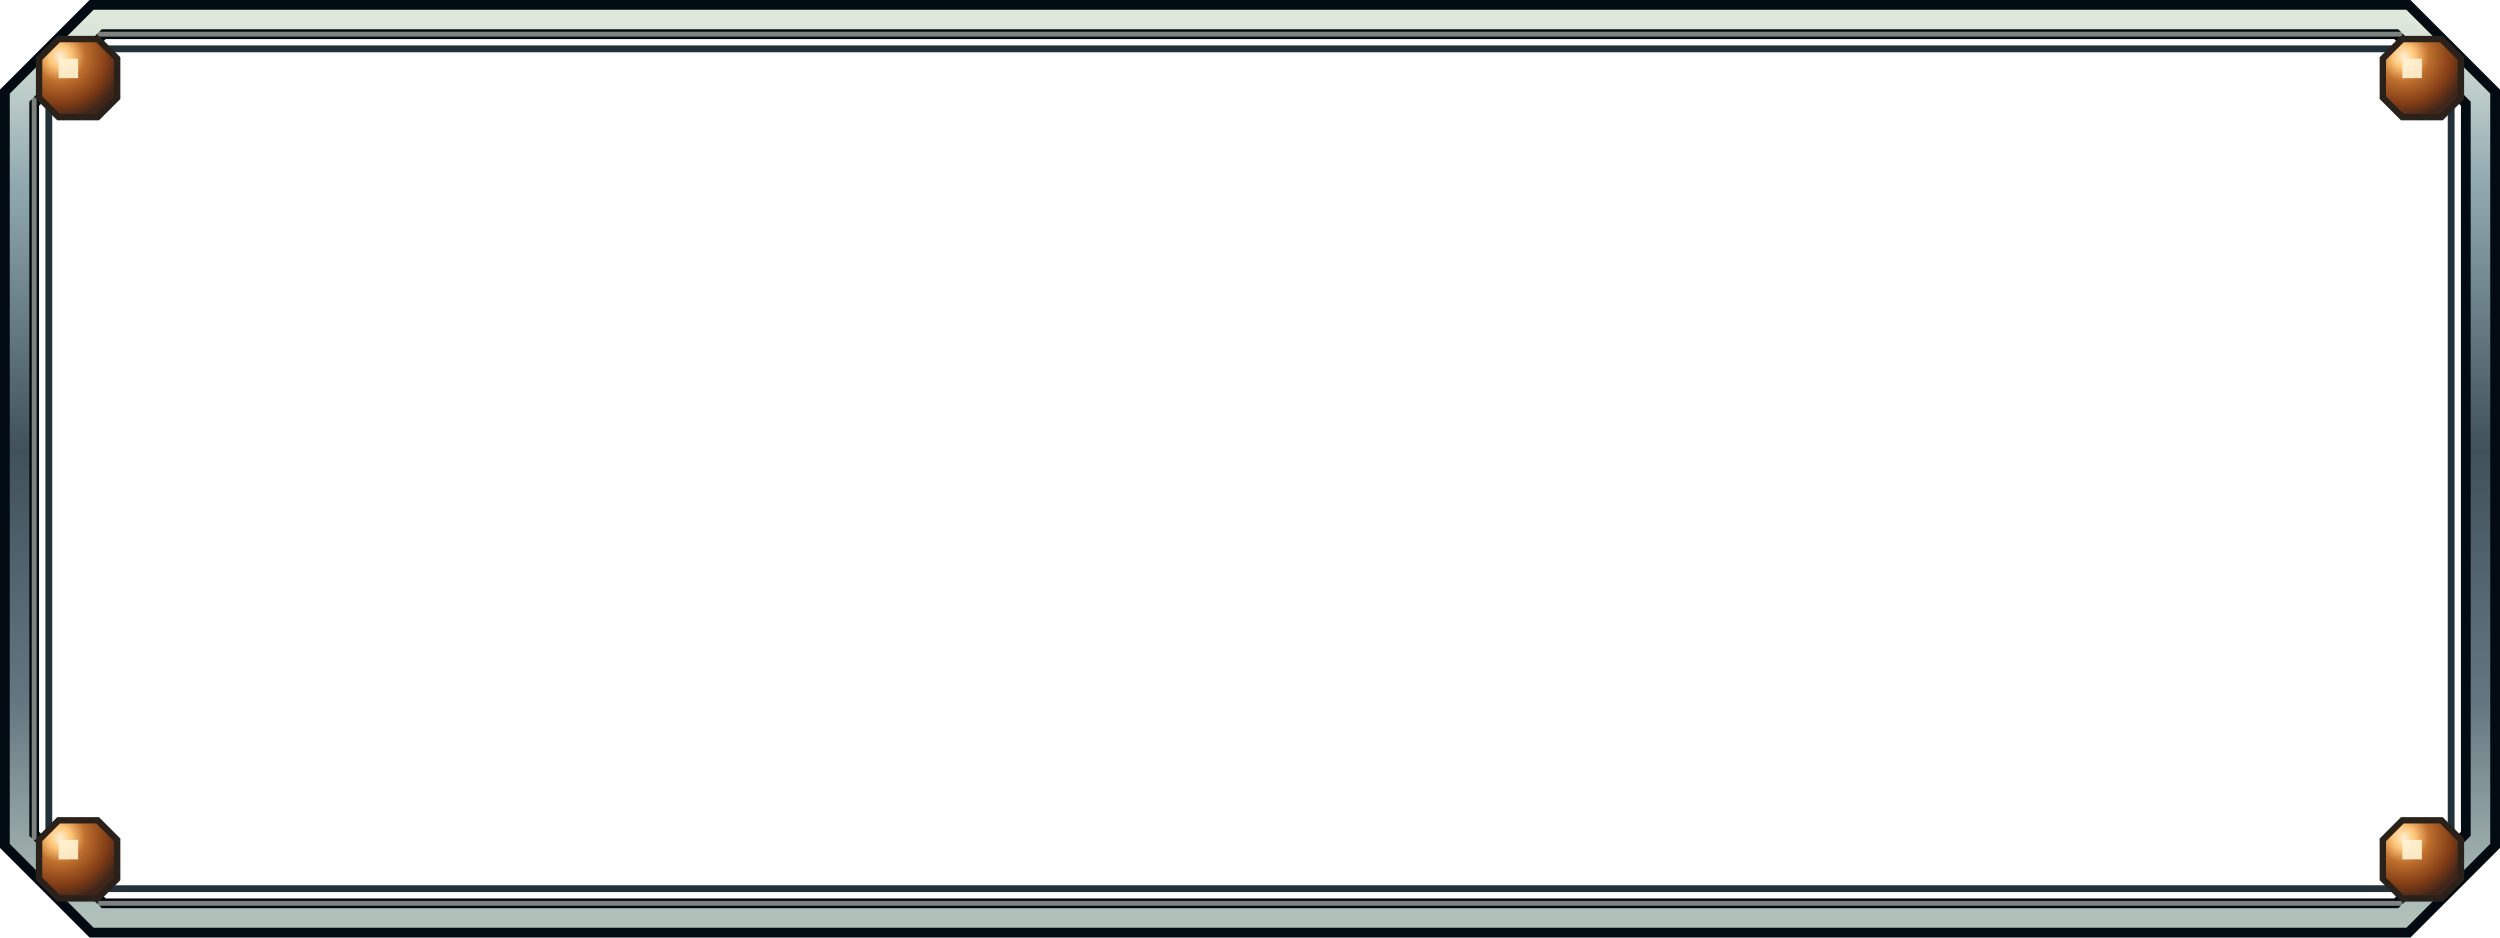
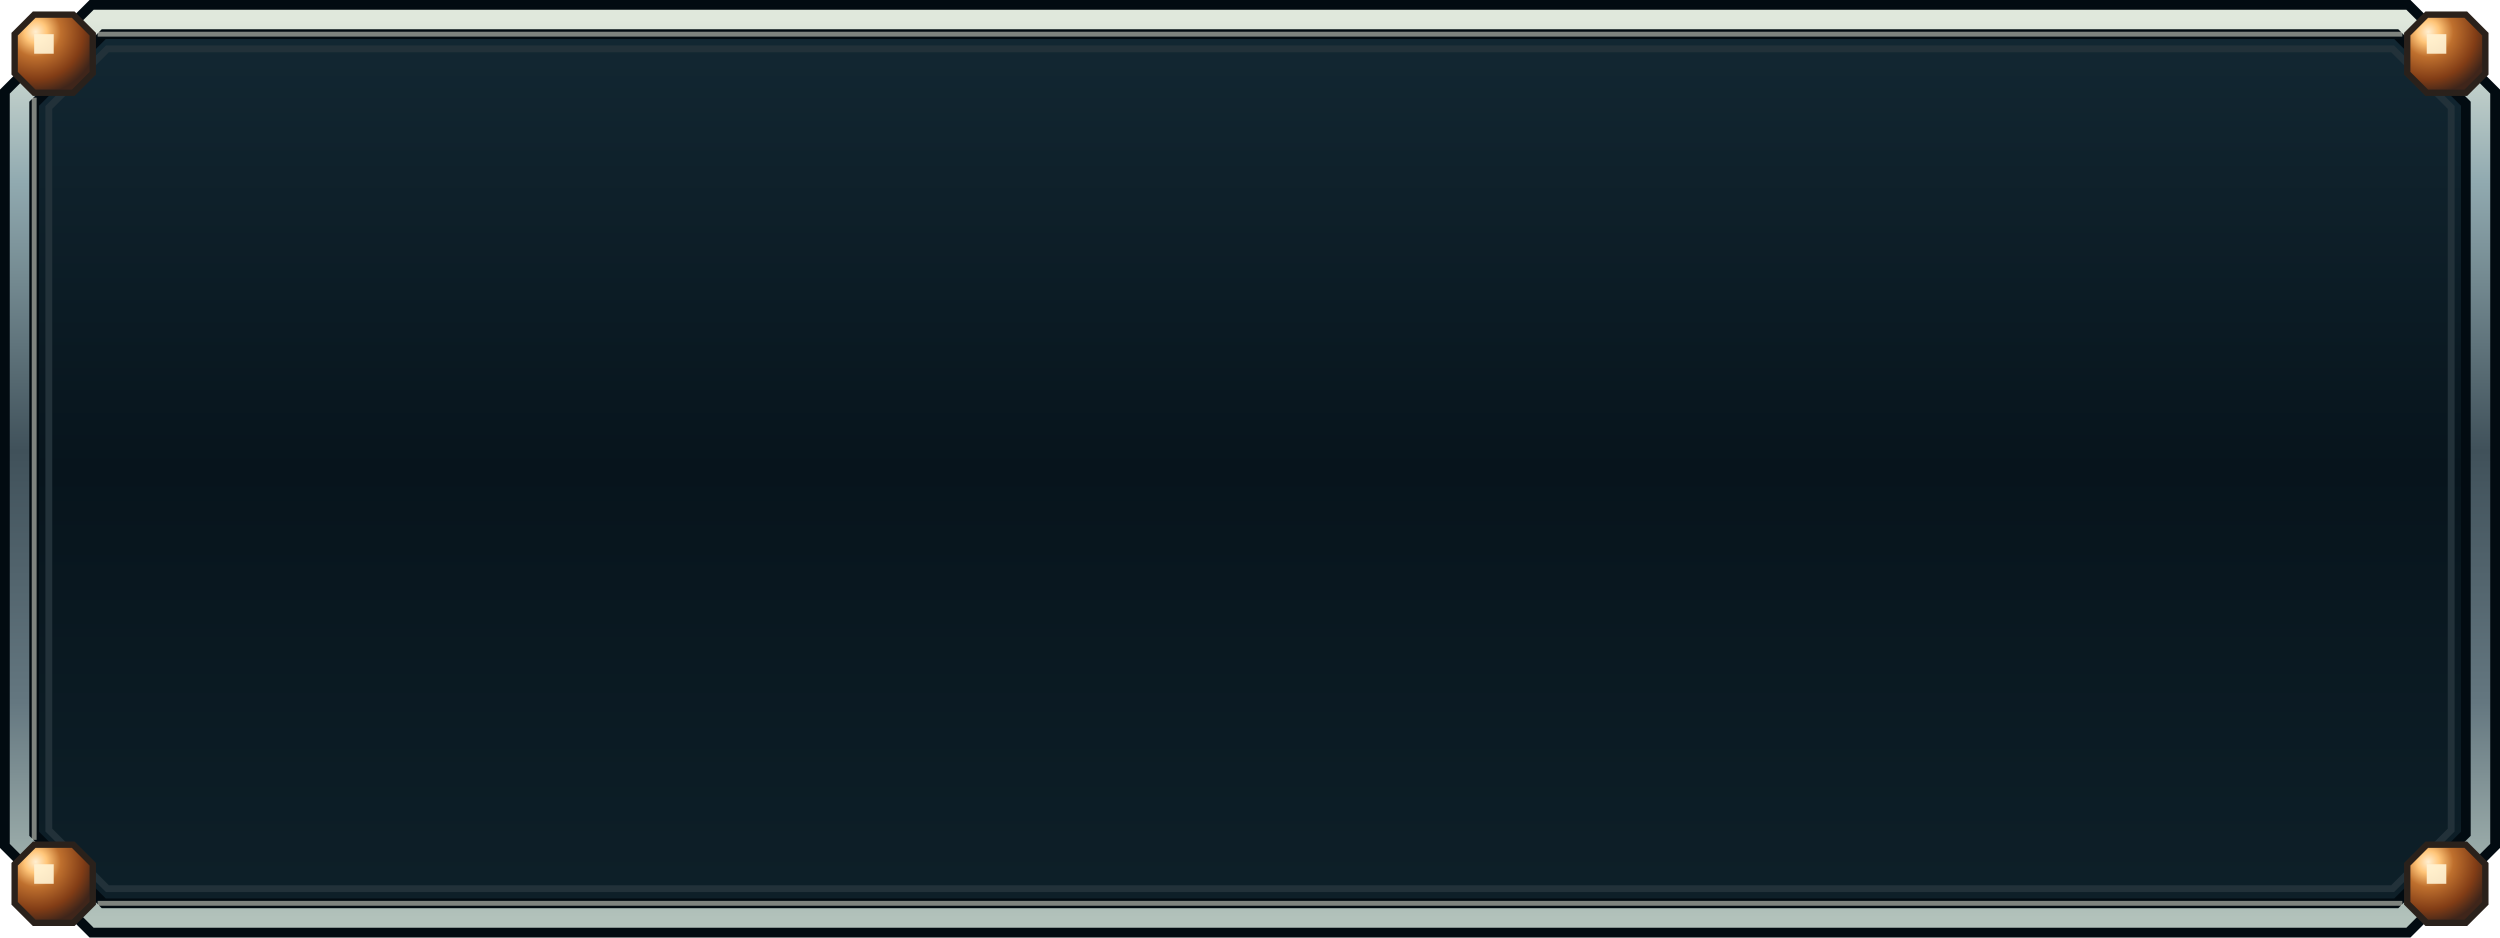
<svg xmlns="http://www.w3.org/2000/svg" width="256" height="96" viewBox="0 0 256 96">
+   <defs>
+     <linearGradient id="fc" x2="0" y2="1">
+       <stop stop-color="#132833" />
+       <stop offset=".5" stop-color="#07141c" />
+       <stop offset="1" stop-color="#0e2029" />
+     </linearGradient>
+   </defs>
+   <path d="M10 2H246L254 10V86L246 94H10L2 86V10Z" fill="url(#fc)" />
  <defs>
    <linearGradient id="steel" x2="0" y2="1">
      <stop stop-color="#e0e8dc" />
      <stop offset=".18" stop-color="#91aab0" />
      <stop offset=".48" stop-color="#40515a" />
      <stop offset=".76" stop-color="#647780" />
      <stop offset="1" stop-color="#b2c2bb" />
    </linearGradient>
    <radialGradient id="copper" cx=".27" cy=".22" r=".8">
      <stop stop-color="#ffefd2" />
      <stop offset=".18" stop-color="#ffc578" />
      <stop offset=".4" stop-color="#bf702e" />
      <stop offset=".76" stop-color="#823d16" />
      <stop offset="1" stop-color="#3f251a" />
    </radialGradient>
  </defs>
  <path d="M10 2H246L254 10V86L246 94H10L2 86V10Z" fill="none" stroke="#020b11" stroke-width="4" />
  <path d="M10 2H246L254 10V86L246 94H10L2 86V10Z" fill="none" stroke="url(#steel)" stroke-width="2" />
  <path d="M10 3.5H246M3.5 10V86M10 92.5H246" fill="none" stroke="#e4e6d7" stroke-opacity=".55" stroke-width=".5" />
  <path d="M11 5H245L251 11V85L245 91H11L5 85V11Z" fill="none" stroke="#223139" stroke-width=".7" />
-   <path d="M6 4h4l2 2v4l-2 2h-4l-2-2v-4Z" fill="url(#copper)" stroke="#2a211b" stroke-width=".65" />
-   <path d="M6 6h2v2h-2Z" fill="#fff3d4" opacity=".9" />
-   <path d="M246 4h4l2 2v4l-2 2h-4l-2-2v-4Z" fill="url(#copper)" stroke="#2a211b" stroke-width=".65" />
-   <path d="M246 6h2v2h-2Z" fill="#fff3d4" opacity=".9" />
-   <path d="M6 84h4l2 2v4l-2 2h-4l-2-2v-4Z" fill="url(#copper)" stroke="#2a211b" stroke-width=".65" />
-   <path d="M6 86h2v2h-2Z" fill="#fff3d4" opacity=".9" />
-   <path d="M246 84h4l2 2v4l-2 2h-4l-2-2v-4Z" fill="url(#copper)" stroke="#2a211b" stroke-width=".65" />
-   <path d="M246 86h2v2h-2Z" fill="#fff3d4" opacity=".9" />
+   <path d="M3.5 1.5h4l2 2v4l-2 2h-4l-2-2v-4Z" fill="url(#copper)" stroke="#2a211b" stroke-width=".65" />
+   <path d="M3.5 3.5h2v2h-2Z" fill="#fff3d4" opacity=".9" />
+   <path d="M248.5 1.5h4l2 2v4l-2 2h-4l-2-2v-4Z" fill="url(#copper)" stroke="#2a211b" stroke-width=".65" />
+   <path d="M248.5 3.5h2v2h-2Z" fill="#fff3d4" opacity=".9" />
+   <path d="M3.5 86.5h4l2 2v4l-2 2h-4l-2-2v-4Z" fill="url(#copper)" stroke="#2a211b" stroke-width=".65" />
+   <path d="M3.5 88.5h2v2h-2Z" fill="#fff3d4" opacity=".9" />
+   <path d="M248.5 86.5h4l2 2v4l-2 2h-4l-2-2v-4Z" fill="url(#copper)" stroke="#2a211b" stroke-width=".65" />
+   <path d="M248.5 88.5h2v2h-2Z" fill="#fff3d4" opacity=".9" />
</svg>
